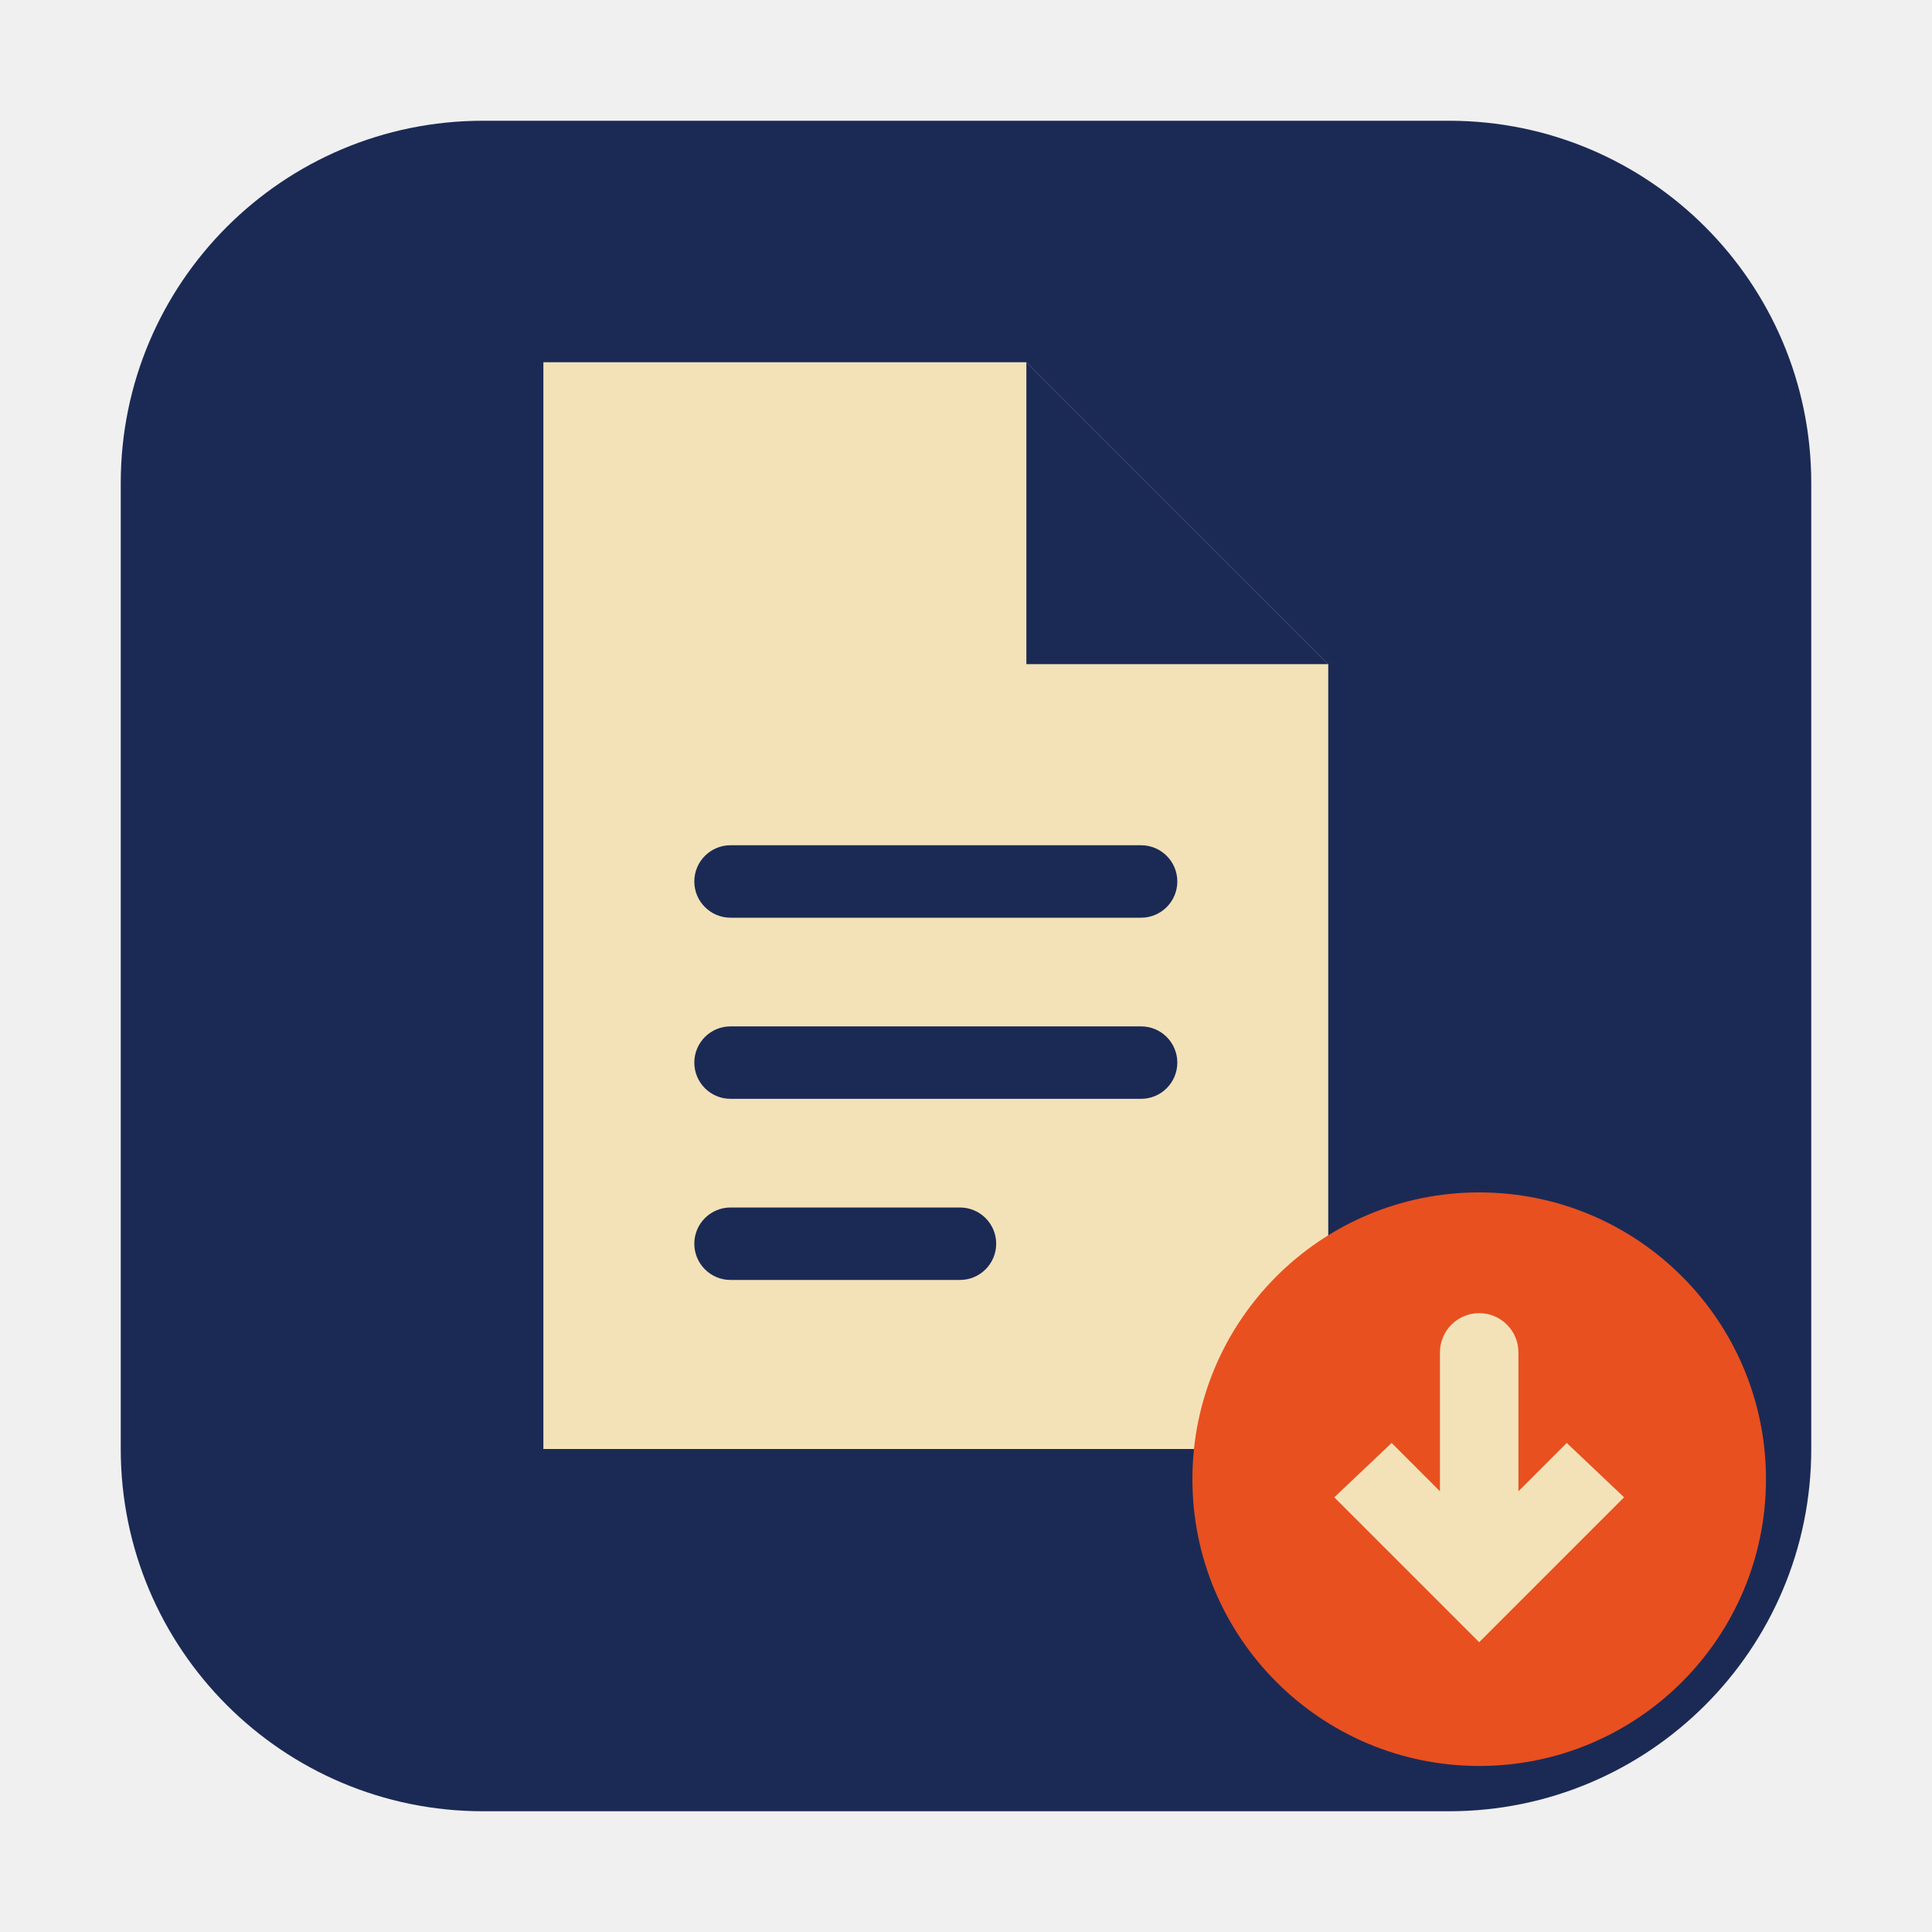
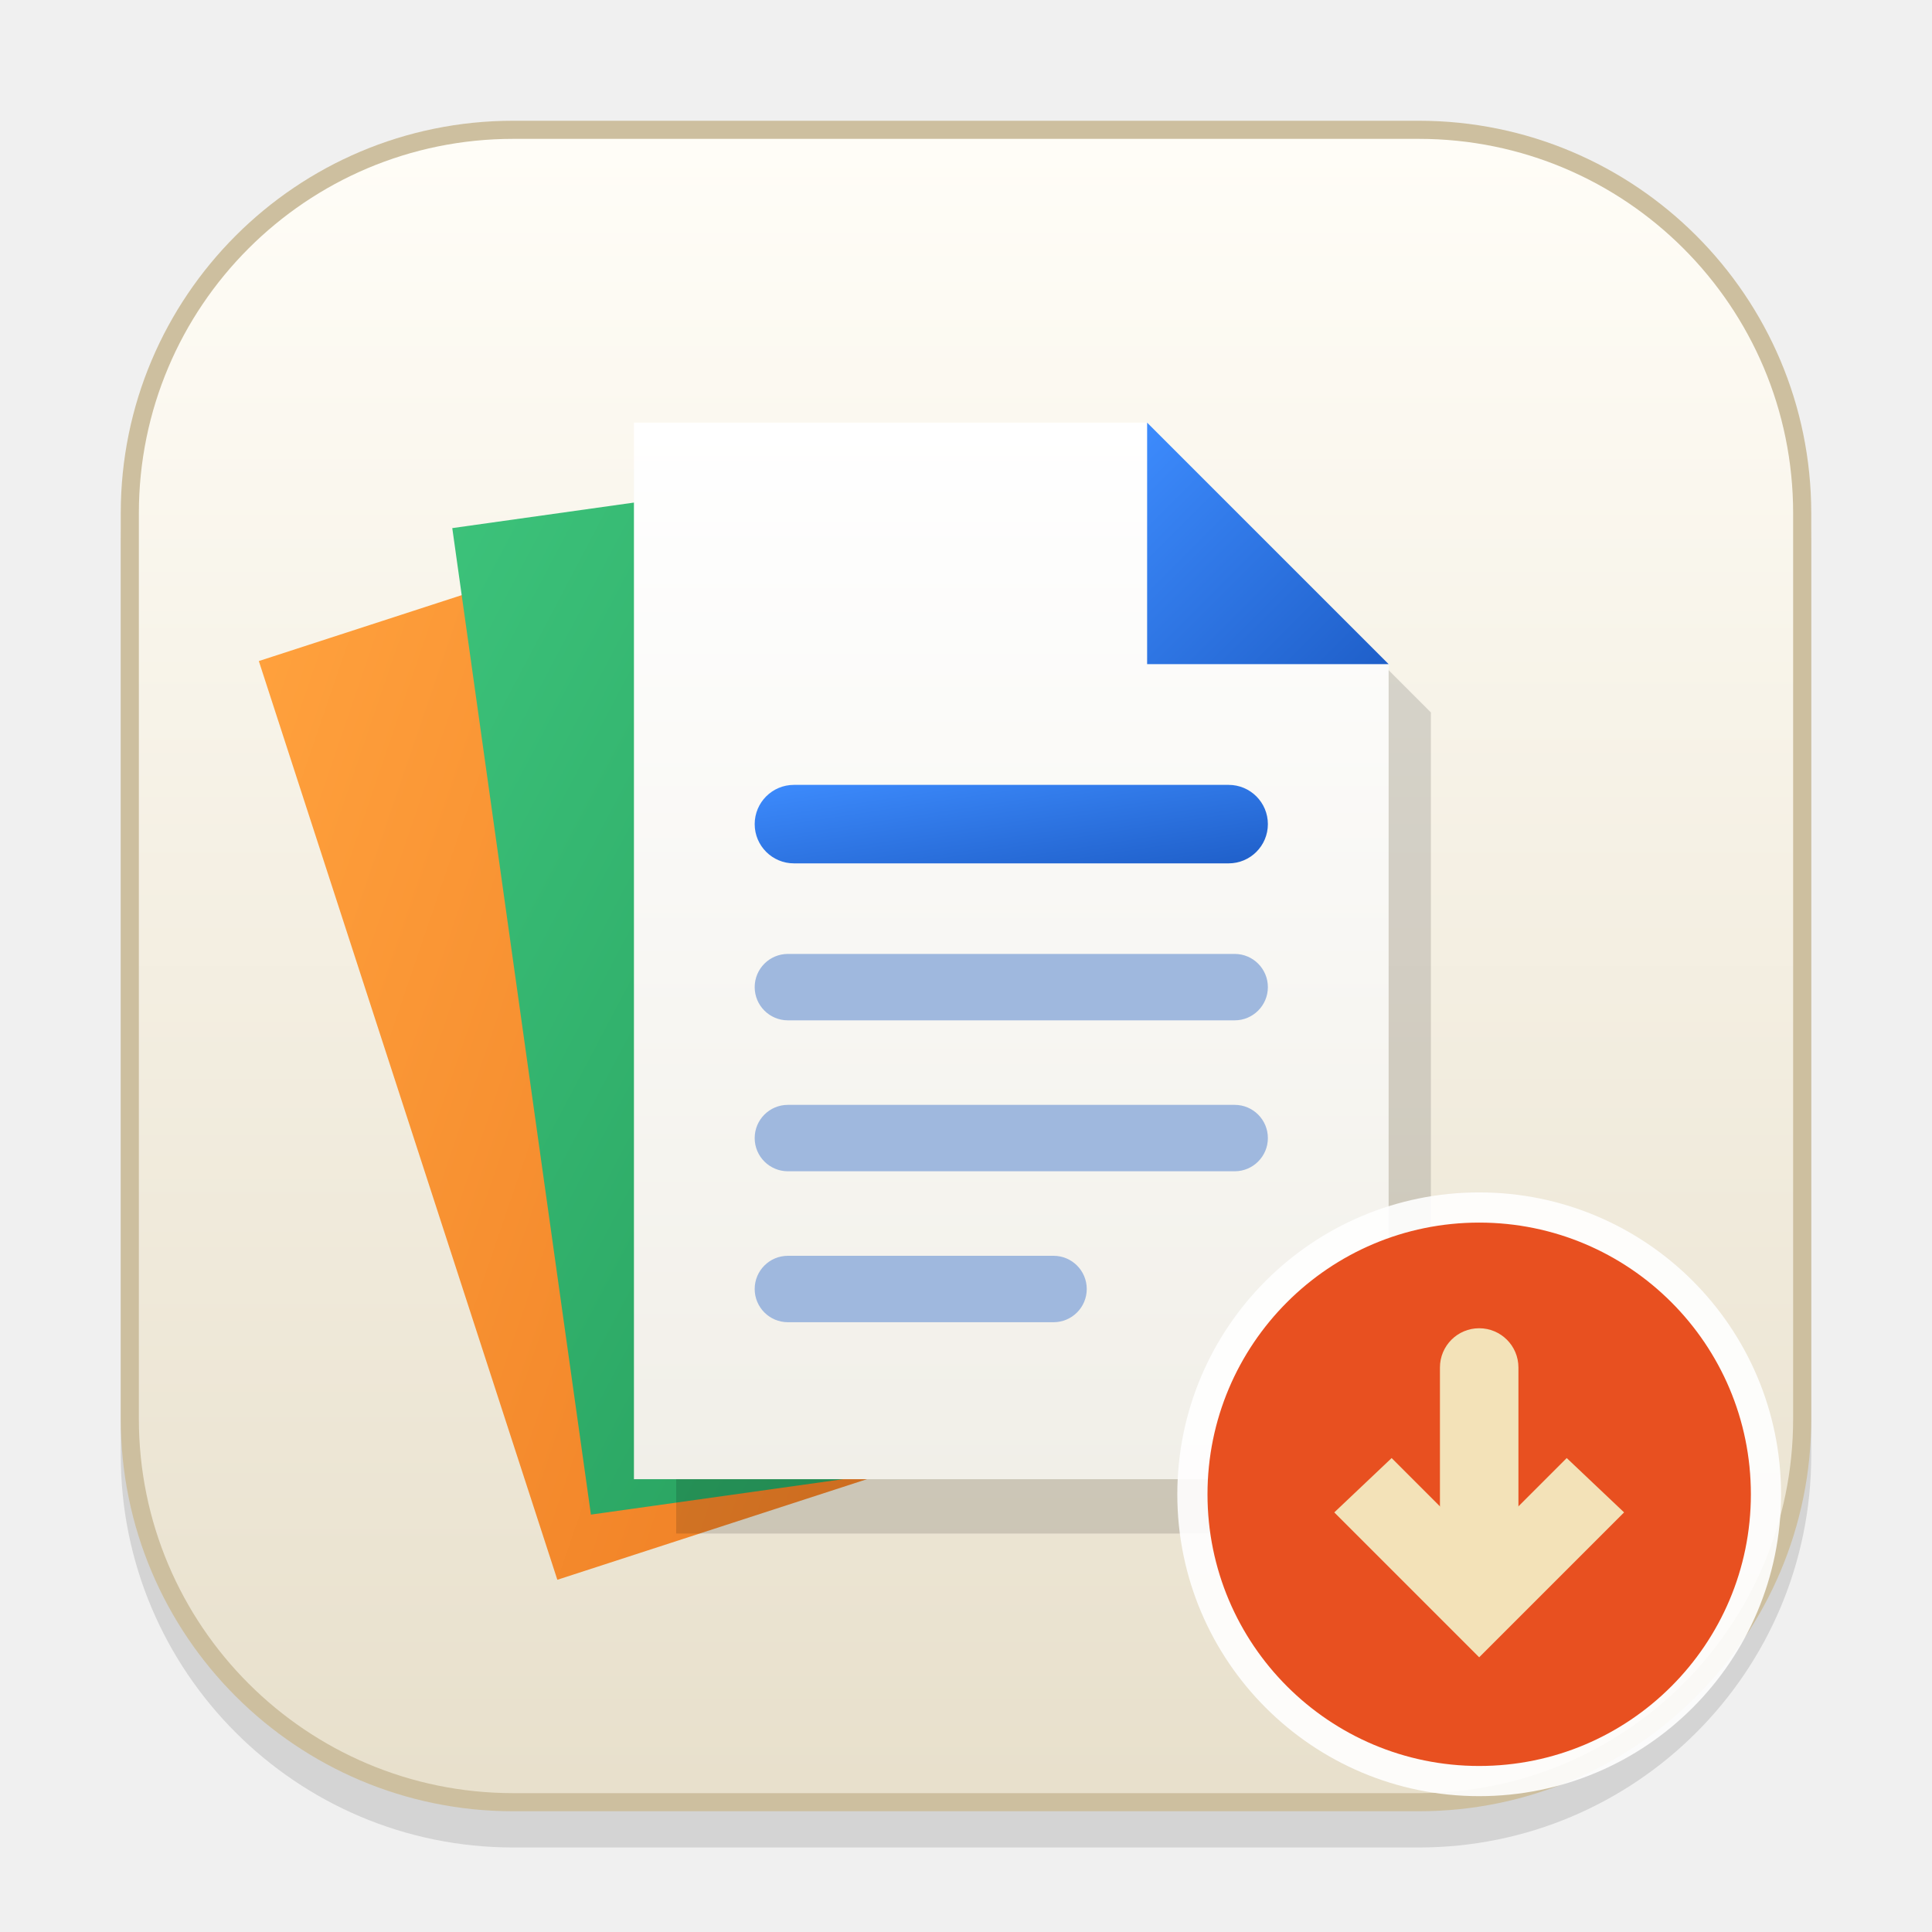
<svg xmlns="http://www.w3.org/2000/svg" width="64" height="64" viewBox="0 0 64 64">
-   <rect x="4" y="4" width="56" height="56" rx="12" fill="#1b2a55" />
-   <path d="M18 12h16l10 10v26H18z" fill="#f3e2b8" />
-   <path d="M34 12v10h10z" fill="#1b2a55" />
-   <rect x="23" y="28" width="16" height="2.4" rx="1.2" fill="#1b2a55" />
-   <rect x="23" y="34" width="16" height="2.4" rx="1.2" fill="#1b2a55" />
-   <rect x="23" y="40" width="10" height="2.4" rx="1.2" fill="#1b2a55" />
-   <circle cx="49" cy="49" r="9.5" fill="#e85020" />
-   <rect x="47.7" y="43.5" width="2.6" height="8.5" rx="1.3" fill="#f3e2b8" />
-   <path d="M44.2 49.6 46.1 47.8 49 50.7 51.9 47.8 53.8 49.6 49 54.4z" fill="#f3e2b8" />
+   <defs>
+     <linearGradient id="tile" x1="0" y1="0" x2="0" y2="1">
+       <stop offset="0" stop-color="#fffdf7" />
+       <stop offset="1" stop-color="#e8e0cc" />
+     </linearGradient>
+     <linearGradient id="page" x1="0" y1="0" x2="0" y2="1">
+       <stop offset="0" stop-color="#ffffff" />
+       <stop offset="1" stop-color="#f1efe8" />
+     </linearGradient>
+     <linearGradient id="blue" x1="0" y1="0" x2="1" y2="1">
+       <stop offset="0" stop-color="#3d8bfd" />
+       <stop offset="1" stop-color="#1f5fc9" />
+     </linearGradient>
+     <linearGradient id="green" x1="0" y1="0" x2="1" y2="1">
+       <stop offset="0" stop-color="#3cc27a" />
+       <stop offset="1" stop-color="#1e9152" />
+     </linearGradient>
+     <linearGradient id="orange" x1="0" y1="0" x2="1" y2="1">
+       <stop offset="0" stop-color="#ffa13d" />
+       <stop offset="1" stop-color="#e8701a" />
+     </linearGradient>
+   </defs>
+   <rect x="4" y="5.2" width="56" height="56" rx="13" fill="#000" opacity="0.12" />
+   <rect x="4" y="4" width="56" height="56" rx="13" fill="#cdbf9f" />
+   <rect x="4.6" y="4.6" width="54.8" height="54.8" rx="12.4" fill="url(#tile)" />
+   <g transform="translate(-3.5 1) rotate(-18 30 34)">
+     <path d="M17 16h17l7 7v25H17z" fill="url(#orange)" />
+     <path d="M34 16v7h7z" fill="#ffffff" opacity="0.45" />
+   </g>
+   <g transform="translate(-1.5 0.5) rotate(-8 32 34)">
+     <path d="M19 15h17l7 7v26H19z" fill="url(#green)" />
+     <path d="M36 15v7h7z" fill="#ffffff" opacity="0.45" />
+   </g>
+   <path d="M22.4 15.6h17l8 8v27.2H22.4z" fill="#000" opacity="0.14" />
+   <path d="M21 14h17l8 8v27H21z" fill="url(#page)" />
+   <path d="M38 14v8h8z" fill="url(#blue)" />
+   <rect x="25" y="26" width="17" height="2.6" rx="1.3" fill="url(#blue)" />
+   <rect x="25" y="31.6" width="17" height="2.2" rx="1.1" fill="#9fb8de" />
+   <rect x="25" y="36.6" width="17" height="2.2" rx="1.1" fill="#9fb8de" />
+   <rect x="25" y="41.6" width="11" height="2.2" rx="1.1" fill="#9fb8de" />
+   <circle cx="49" cy="49.5" r="10" fill="#ffffff" opacity="0.9" />
+   <circle cx="49" cy="49.5" r="9" fill="#e85020" />
+   <rect x="47.7" y="44" width="2.6" height="8.5" rx="1.3" fill="#f3e2b8" />
+   <path d="M44.2 50.1 46.1 48.3 49 51.2 51.9 48.3 53.8 50.1 49 54.9z" fill="#f3e2b8" />
</svg>
